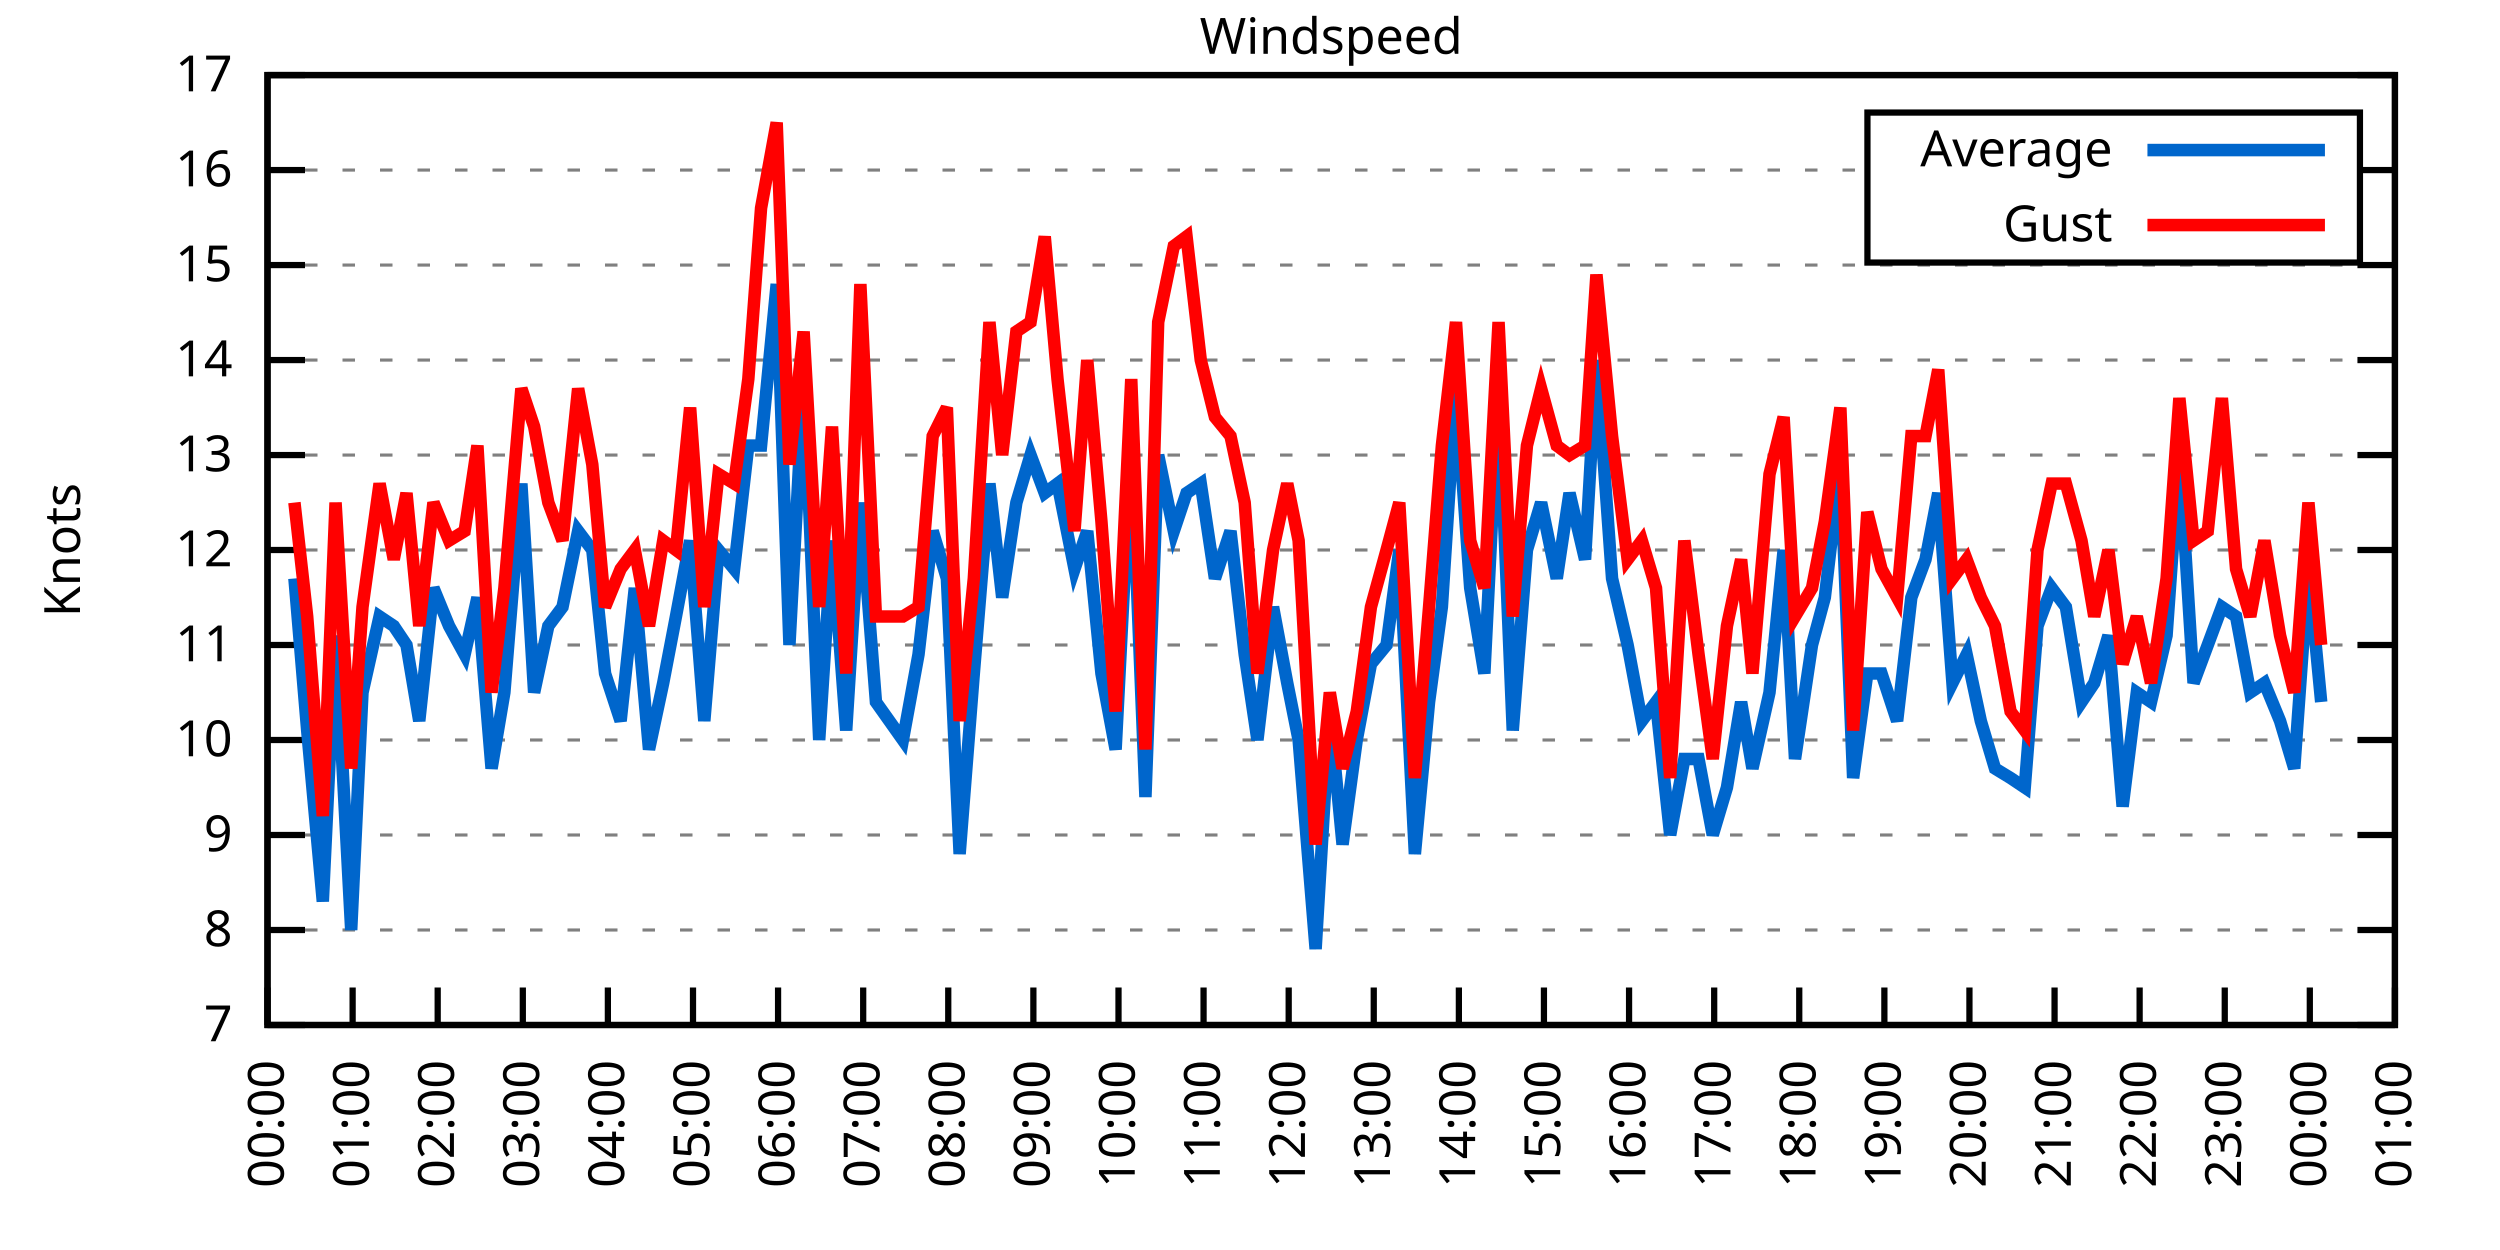
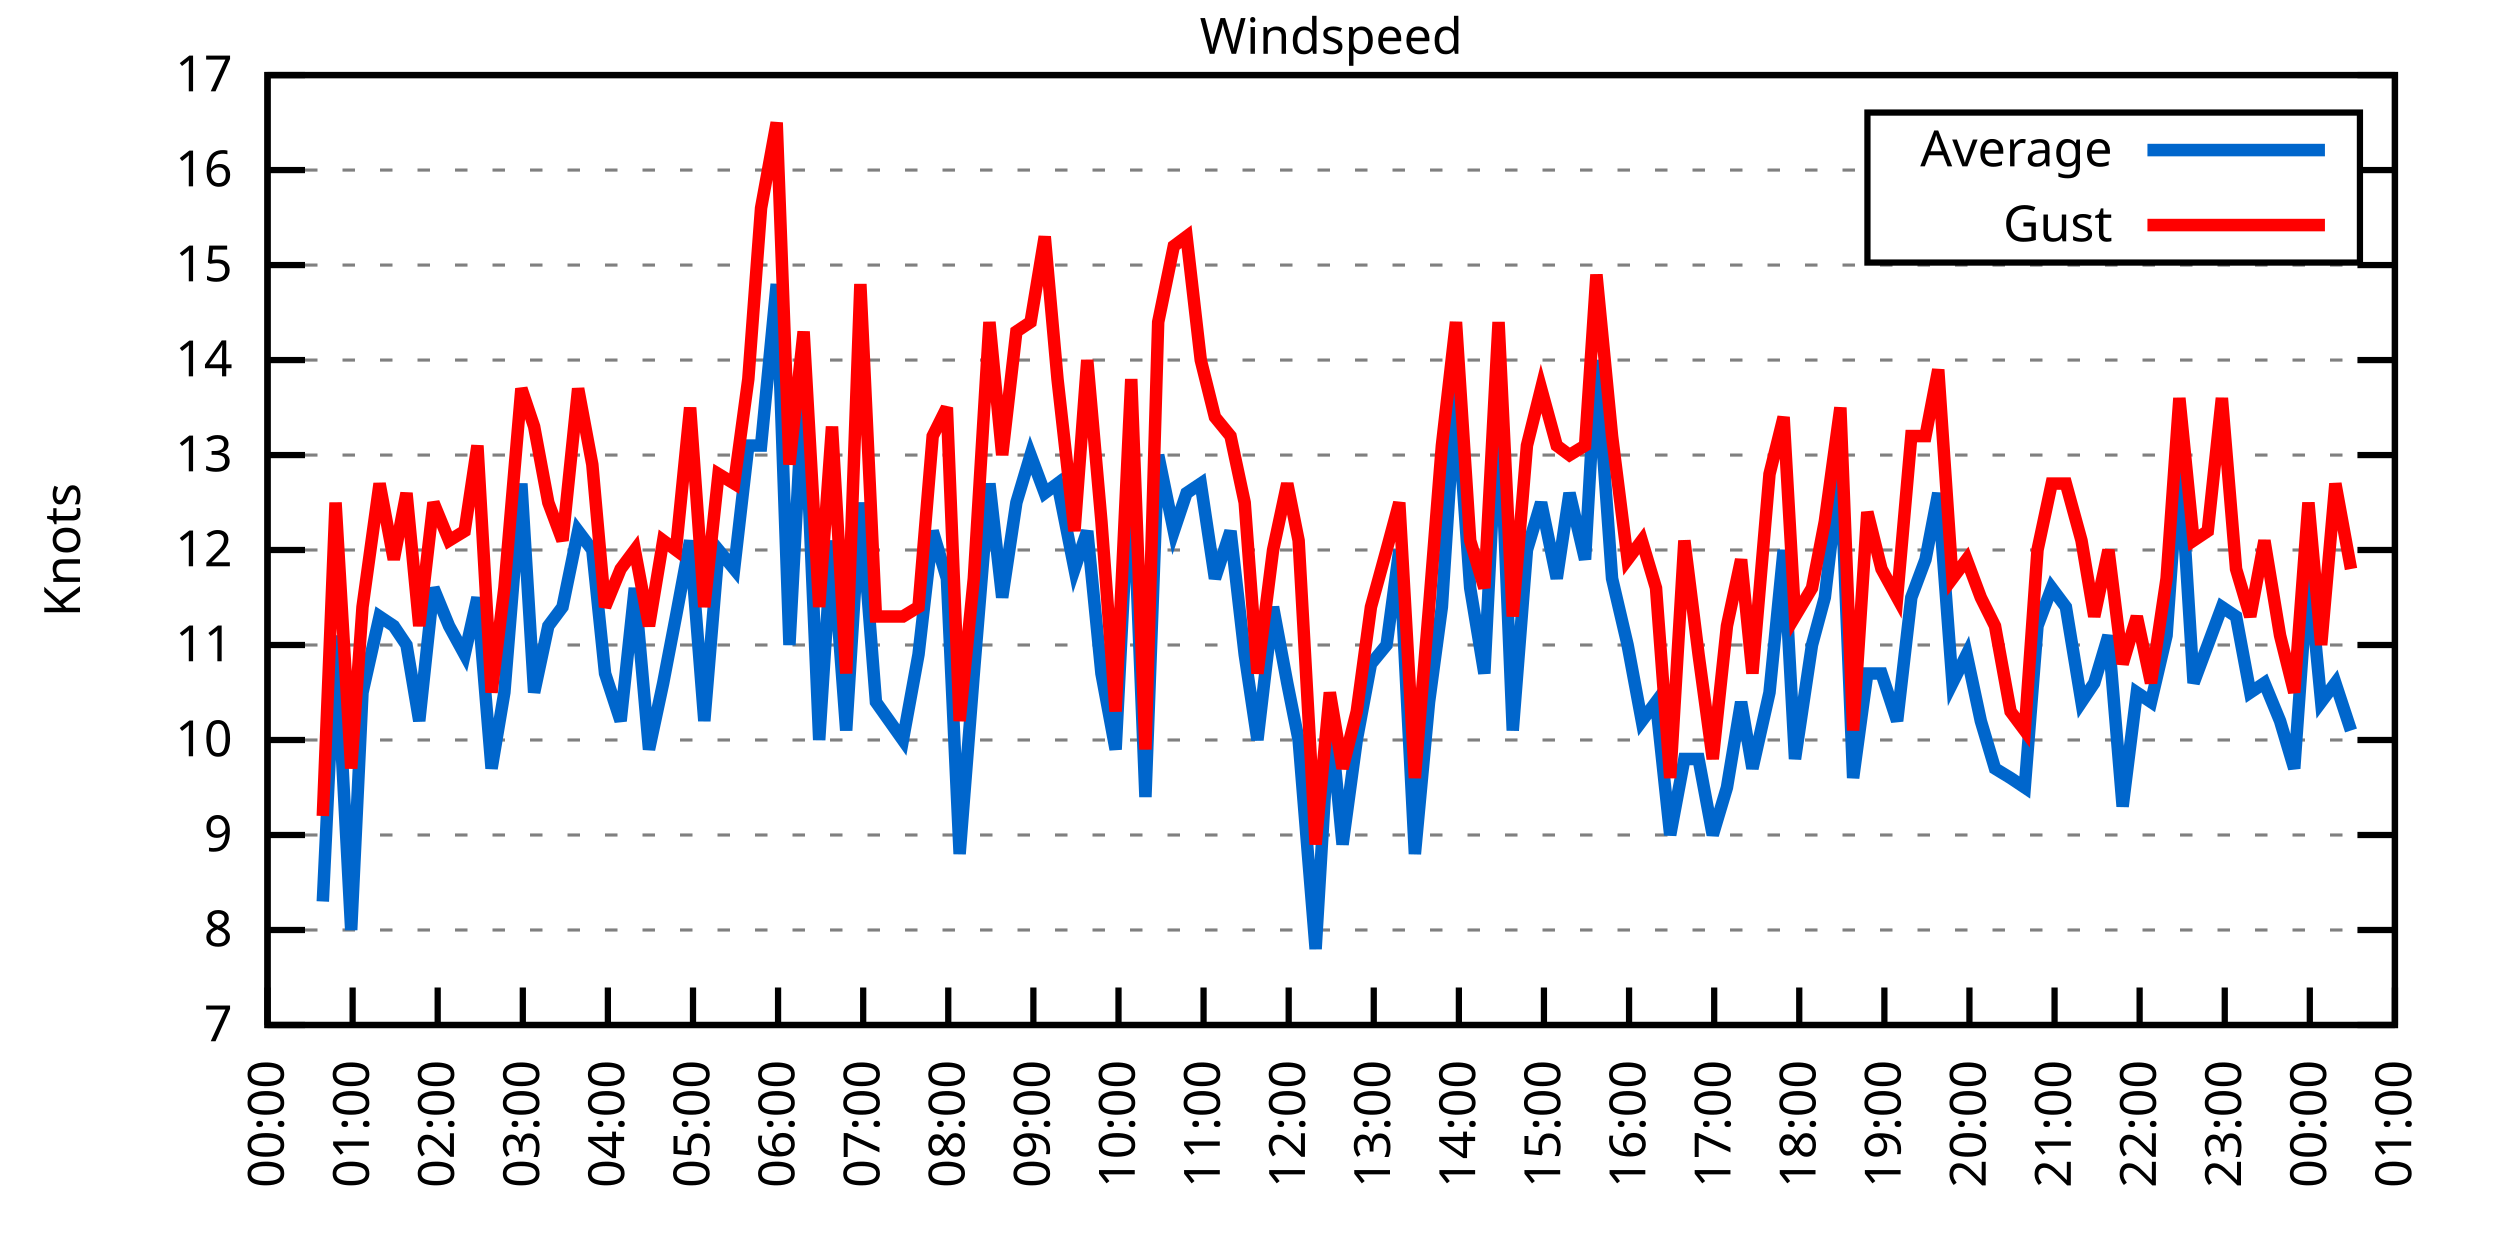
<svg xmlns="http://www.w3.org/2000/svg" xmlns:xlink="http://www.w3.org/1999/xlink" width="400" height="200" viewBox="0 0 400 200">
  <g id="gnuplot_canvas">
    <rect x="0" y="0" width="400" height="200" fill="none" />
    <defs>
      <circle id="gpDot" r="0.5" stroke-width="0.5" stroke="currentColor" />
      <path id="gpPt0" stroke-width="0.333" stroke="currentColor" d="M-1,0 h2 M0,-1 v2" />
      <path id="gpPt1" stroke-width="0.333" stroke="currentColor" d="M-1,-1 L1,1 M1,-1 L-1,1" />
      <path id="gpPt2" stroke-width="0.333" stroke="currentColor" d="M-1,0 L1,0 M0,-1 L0,1 M-1,-1 L1,1 M-1,1 L1,-1" />
      <rect id="gpPt3" stroke-width="0.333" stroke="currentColor" x="-1" y="-1" width="2" height="2" />
      <rect id="gpPt4" stroke-width="0.333" stroke="currentColor" fill="currentColor" x="-1" y="-1" width="2" height="2" />
      <circle id="gpPt5" stroke-width="0.333" stroke="currentColor" cx="0" cy="0" r="1" />
      <use xlink:href="#gpPt5" id="gpPt6" fill="currentColor" stroke="none" />
      <path id="gpPt7" stroke-width="0.333" stroke="currentColor" d="M0,-1.33 L-1.33,0.67 L1.33,0.67 z" />
      <use xlink:href="#gpPt7" id="gpPt8" fill="currentColor" stroke="none" />
      <use xlink:href="#gpPt7" id="gpPt9" stroke="currentColor" transform="rotate(180)" />
      <use xlink:href="#gpPt9" id="gpPt10" fill="currentColor" stroke="none" />
      <use xlink:href="#gpPt3" id="gpPt11" stroke="currentColor" transform="rotate(45)" />
      <use xlink:href="#gpPt11" id="gpPt12" fill="currentColor" stroke="none" />
      <path id="gpPt13" stroke-width="0.333" stroke="currentColor" d="M0,1.330 L1.265,0.411 L0.782,-1.067 L-0.782,-1.076 L-1.265,0.411 z" />
      <use xlink:href="#gpPt13" id="gpPt14" fill="currentColor" stroke="none" />
      <filter id="textbox" filterUnits="objectBoundingBox" x="0" y="0" height="1" width="1">
        <feFlood flood-color="white" flood-opacity="1" result="bgnd" />
        <feComposite in="SourceGraphic" in2="bgnd" operator="atop" />
      </filter>
      <filter id="greybox" filterUnits="objectBoundingBox" x="0" y="0" height="1" width="1">
        <feFlood flood-color="lightgrey" flood-opacity="1" result="grey" />
        <feComposite in="SourceGraphic" in2="grey" operator="atop" />
      </filter>
    </defs>
    <g fill="none" color="white" stroke="currentColor" stroke-width="1.00" stroke-linecap="butt" stroke-linejoin="miter">
</g>
    <g fill="none" color="black" stroke="currentColor" stroke-width="1.00" stroke-linecap="butt" stroke-linejoin="miter">
      <g stroke="none" shape-rendering="crispEdges">
        <polygon fill="rgb(255, 255, 255)" points="42.80,164.00 383.18,164.00 383.18,12.02 42.80,12.02 " />
      </g>
    </g>
    <g fill="none" color="black" stroke="currentColor" stroke-width="1.00" stroke-linecap="butt" stroke-linejoin="miter">
</g>
    <g fill="none" color="black" stroke="black" stroke-width="0.50" stroke-linecap="butt" stroke-linejoin="miter">
</g>
    <g fill="none" color="gray" stroke="currentColor" stroke-width="0.50" stroke-linecap="butt" stroke-linejoin="miter">
      <path stroke="gray" stroke-dasharray="2,4" class="gridline" d="M42.80,164.00 L383.19,164.00  " />
    </g>
    <g fill="none" color="gray" stroke="gray" stroke-width="1.00" stroke-linecap="butt" stroke-linejoin="miter">
</g>
    <g fill="none" color="black" stroke="currentColor" stroke-width="1.00" stroke-linecap="butt" stroke-linejoin="miter">
      <path stroke="black" d="M42.80,164.00 L48.80,164.00 M383.19,164.00 L377.19,164.00  " />
      <g transform="translate(37.20,166.60)" stroke="none" fill="black" font-family="Sans" font-size="8.00" text-anchor="end">
        <text>
          <tspan font-family="Sans"> 7</tspan>
        </text>
      </g>
    </g>
    <g fill="none" color="black" stroke="currentColor" stroke-width="1.00" stroke-linecap="butt" stroke-linejoin="miter">
</g>
    <g fill="none" color="black" stroke="black" stroke-width="0.50" stroke-linecap="butt" stroke-linejoin="miter">
</g>
    <g fill="none" color="gray" stroke="currentColor" stroke-width="0.50" stroke-linecap="butt" stroke-linejoin="miter">
      <path stroke="gray" stroke-dasharray="2,4" class="gridline" d="M42.80,148.80 L383.19,148.80  " />
    </g>
    <g fill="none" color="gray" stroke="gray" stroke-width="1.00" stroke-linecap="butt" stroke-linejoin="miter">
</g>
    <g fill="none" color="black" stroke="currentColor" stroke-width="1.00" stroke-linecap="butt" stroke-linejoin="miter">
      <path stroke="black" d="M42.80,148.80 L48.80,148.80 M383.19,148.80 L377.19,148.80  " />
      <g transform="translate(37.20,151.40)" stroke="none" fill="black" font-family="Sans" font-size="8.00" text-anchor="end">
        <text>
          <tspan font-family="Sans"> 8</tspan>
        </text>
      </g>
    </g>
    <g fill="none" color="black" stroke="currentColor" stroke-width="1.00" stroke-linecap="butt" stroke-linejoin="miter">
</g>
    <g fill="none" color="black" stroke="black" stroke-width="0.50" stroke-linecap="butt" stroke-linejoin="miter">
</g>
    <g fill="none" color="gray" stroke="currentColor" stroke-width="0.50" stroke-linecap="butt" stroke-linejoin="miter">
      <path stroke="gray" stroke-dasharray="2,4" class="gridline" d="M42.80,133.60 L383.19,133.60  " />
    </g>
    <g fill="none" color="gray" stroke="gray" stroke-width="1.00" stroke-linecap="butt" stroke-linejoin="miter">
</g>
    <g fill="none" color="black" stroke="currentColor" stroke-width="1.00" stroke-linecap="butt" stroke-linejoin="miter">
      <path stroke="black" d="M42.80,133.60 L48.80,133.60 M383.19,133.60 L377.19,133.60  " />
      <g transform="translate(37.20,136.20)" stroke="none" fill="black" font-family="Sans" font-size="8.00" text-anchor="end">
        <text>
          <tspan font-family="Sans"> 9</tspan>
        </text>
      </g>
    </g>
    <g fill="none" color="black" stroke="currentColor" stroke-width="1.00" stroke-linecap="butt" stroke-linejoin="miter">
</g>
    <g fill="none" color="black" stroke="black" stroke-width="0.50" stroke-linecap="butt" stroke-linejoin="miter">
</g>
    <g fill="none" color="gray" stroke="currentColor" stroke-width="0.50" stroke-linecap="butt" stroke-linejoin="miter">
      <path stroke="gray" stroke-dasharray="2,4" class="gridline" d="M42.80,118.40 L383.19,118.40  " />
    </g>
    <g fill="none" color="gray" stroke="gray" stroke-width="1.00" stroke-linecap="butt" stroke-linejoin="miter">
</g>
    <g fill="none" color="black" stroke="currentColor" stroke-width="1.00" stroke-linecap="butt" stroke-linejoin="miter">
      <path stroke="black" d="M42.80,118.40 L48.80,118.40 M383.19,118.40 L377.19,118.40  " />
      <g transform="translate(37.20,121.00)" stroke="none" fill="black" font-family="Sans" font-size="8.00" text-anchor="end">
        <text>
          <tspan font-family="Sans"> 10</tspan>
        </text>
      </g>
    </g>
    <g fill="none" color="black" stroke="currentColor" stroke-width="1.00" stroke-linecap="butt" stroke-linejoin="miter">
</g>
    <g fill="none" color="black" stroke="black" stroke-width="0.50" stroke-linecap="butt" stroke-linejoin="miter">
</g>
    <g fill="none" color="gray" stroke="currentColor" stroke-width="0.50" stroke-linecap="butt" stroke-linejoin="miter">
      <path stroke="gray" stroke-dasharray="2,4" class="gridline" d="M42.80,103.20 L383.19,103.20  " />
    </g>
    <g fill="none" color="gray" stroke="gray" stroke-width="1.00" stroke-linecap="butt" stroke-linejoin="miter">
</g>
    <g fill="none" color="black" stroke="currentColor" stroke-width="1.00" stroke-linecap="butt" stroke-linejoin="miter">
      <path stroke="black" d="M42.80,103.20 L48.80,103.20 M383.19,103.20 L377.19,103.20  " />
      <g transform="translate(37.20,105.80)" stroke="none" fill="black" font-family="Sans" font-size="8.00" text-anchor="end">
        <text>
          <tspan font-family="Sans"> 11</tspan>
        </text>
      </g>
    </g>
    <g fill="none" color="black" stroke="currentColor" stroke-width="1.00" stroke-linecap="butt" stroke-linejoin="miter">
</g>
    <g fill="none" color="black" stroke="black" stroke-width="0.50" stroke-linecap="butt" stroke-linejoin="miter">
</g>
    <g fill="none" color="gray" stroke="currentColor" stroke-width="0.50" stroke-linecap="butt" stroke-linejoin="miter">
      <path stroke="gray" stroke-dasharray="2,4" class="gridline" d="M42.80,88.00 L383.19,88.00  " />
    </g>
    <g fill="none" color="gray" stroke="gray" stroke-width="1.00" stroke-linecap="butt" stroke-linejoin="miter">
</g>
    <g fill="none" color="black" stroke="currentColor" stroke-width="1.00" stroke-linecap="butt" stroke-linejoin="miter">
      <path stroke="black" d="M42.80,88.00 L48.80,88.00 M383.19,88.00 L377.19,88.00  " />
      <g transform="translate(37.20,90.60)" stroke="none" fill="black" font-family="Sans" font-size="8.00" text-anchor="end">
        <text>
          <tspan font-family="Sans"> 12</tspan>
        </text>
      </g>
    </g>
    <g fill="none" color="black" stroke="currentColor" stroke-width="1.00" stroke-linecap="butt" stroke-linejoin="miter">
</g>
    <g fill="none" color="black" stroke="black" stroke-width="0.50" stroke-linecap="butt" stroke-linejoin="miter">
</g>
    <g fill="none" color="gray" stroke="currentColor" stroke-width="0.50" stroke-linecap="butt" stroke-linejoin="miter">
      <path stroke="gray" stroke-dasharray="2,4" class="gridline" d="M42.80,72.81 L383.19,72.81  " />
    </g>
    <g fill="none" color="gray" stroke="gray" stroke-width="1.00" stroke-linecap="butt" stroke-linejoin="miter">
</g>
    <g fill="none" color="black" stroke="currentColor" stroke-width="1.00" stroke-linecap="butt" stroke-linejoin="miter">
      <path stroke="black" d="M42.80,72.81 L48.80,72.81 M383.19,72.81 L377.19,72.81  " />
      <g transform="translate(37.20,75.41)" stroke="none" fill="black" font-family="Sans" font-size="8.00" text-anchor="end">
        <text>
          <tspan font-family="Sans"> 13</tspan>
        </text>
      </g>
    </g>
    <g fill="none" color="black" stroke="currentColor" stroke-width="1.00" stroke-linecap="butt" stroke-linejoin="miter">
</g>
    <g fill="none" color="black" stroke="black" stroke-width="0.50" stroke-linecap="butt" stroke-linejoin="miter">
</g>
    <g fill="none" color="gray" stroke="currentColor" stroke-width="0.50" stroke-linecap="butt" stroke-linejoin="miter">
      <path stroke="gray" stroke-dasharray="2,4" class="gridline" d="M42.80,57.61 L383.19,57.61  " />
    </g>
    <g fill="none" color="gray" stroke="gray" stroke-width="1.00" stroke-linecap="butt" stroke-linejoin="miter">
</g>
    <g fill="none" color="black" stroke="currentColor" stroke-width="1.00" stroke-linecap="butt" stroke-linejoin="miter">
      <path stroke="black" d="M42.80,57.61 L48.80,57.61 M383.19,57.61 L377.19,57.61  " />
      <g transform="translate(37.20,60.21)" stroke="none" fill="black" font-family="Sans" font-size="8.00" text-anchor="end">
        <text>
          <tspan font-family="Sans"> 14</tspan>
        </text>
      </g>
    </g>
    <g fill="none" color="black" stroke="currentColor" stroke-width="1.00" stroke-linecap="butt" stroke-linejoin="miter">
</g>
    <g fill="none" color="black" stroke="black" stroke-width="0.50" stroke-linecap="butt" stroke-linejoin="miter">
</g>
    <g fill="none" color="gray" stroke="currentColor" stroke-width="0.50" stroke-linecap="butt" stroke-linejoin="miter">
      <path stroke="gray" stroke-dasharray="2,4" class="gridline" d="M42.80,42.41 L383.19,42.41  " />
    </g>
    <g fill="none" color="gray" stroke="gray" stroke-width="1.00" stroke-linecap="butt" stroke-linejoin="miter">
</g>
    <g fill="none" color="black" stroke="currentColor" stroke-width="1.00" stroke-linecap="butt" stroke-linejoin="miter">
      <path stroke="black" d="M42.80,42.41 L48.80,42.41 M383.19,42.41 L377.19,42.41  " />
      <g transform="translate(37.20,45.01)" stroke="none" fill="black" font-family="Sans" font-size="8.00" text-anchor="end">
        <text>
          <tspan font-family="Sans"> 15</tspan>
        </text>
      </g>
    </g>
    <g fill="none" color="black" stroke="currentColor" stroke-width="1.00" stroke-linecap="butt" stroke-linejoin="miter">
</g>
    <g fill="none" color="black" stroke="black" stroke-width="0.50" stroke-linecap="butt" stroke-linejoin="miter">
</g>
    <g fill="none" color="gray" stroke="currentColor" stroke-width="0.50" stroke-linecap="butt" stroke-linejoin="miter">
      <path stroke="gray" stroke-dasharray="2,4" class="gridline" d="M42.80,27.21 L298.79,27.21 M377.59,27.21 L383.19,27.21  " />
    </g>
    <g fill="none" color="gray" stroke="gray" stroke-width="1.00" stroke-linecap="butt" stroke-linejoin="miter">
</g>
    <g fill="none" color="black" stroke="currentColor" stroke-width="1.00" stroke-linecap="butt" stroke-linejoin="miter">
      <path stroke="black" d="M42.80,27.21 L48.80,27.21 M383.19,27.21 L377.19,27.21  " />
      <g transform="translate(37.20,29.81)" stroke="none" fill="black" font-family="Sans" font-size="8.00" text-anchor="end">
        <text>
          <tspan font-family="Sans"> 16</tspan>
        </text>
      </g>
    </g>
    <g fill="none" color="black" stroke="currentColor" stroke-width="1.00" stroke-linecap="butt" stroke-linejoin="miter">
</g>
    <g fill="none" color="black" stroke="black" stroke-width="0.50" stroke-linecap="butt" stroke-linejoin="miter">
</g>
    <g fill="none" color="gray" stroke="currentColor" stroke-width="0.50" stroke-linecap="butt" stroke-linejoin="miter">
      <path stroke="gray" stroke-dasharray="2,4" class="gridline" d="M42.80,12.01 L383.19,12.01  " />
    </g>
    <g fill="none" color="gray" stroke="gray" stroke-width="1.00" stroke-linecap="butt" stroke-linejoin="miter">
</g>
    <g fill="none" color="black" stroke="currentColor" stroke-width="1.00" stroke-linecap="butt" stroke-linejoin="miter">
      <path stroke="black" d="M42.80,12.01 L48.80,12.01 M383.19,12.01 L377.19,12.01  " />
      <g transform="translate(37.20,14.61)" stroke="none" fill="black" font-family="Sans" font-size="8.00" text-anchor="end">
        <text>
          <tspan font-family="Sans"> 17</tspan>
        </text>
      </g>
    </g>
    <g fill="none" color="black" stroke="currentColor" stroke-width="1.00" stroke-linecap="butt" stroke-linejoin="miter">
      <path stroke="black" d="M42.80,164.00 L42.80,158.00  " />
      <g transform="translate(45.40,169.60) rotate(270.00)" stroke="none" fill="black" font-family="Sans" font-size="8.00" text-anchor="end">
        <text>
          <tspan font-family="Sans">00:00</tspan>
        </text>
      </g>
    </g>
    <g fill="none" color="black" stroke="currentColor" stroke-width="1.00" stroke-linecap="butt" stroke-linejoin="miter">
      <path stroke="black" d="M56.42,164.00 L56.42,158.00  " />
      <g transform="translate(59.02,169.60) rotate(270.00)" stroke="none" fill="black" font-family="Sans" font-size="8.00" text-anchor="end">
        <text>
          <tspan font-family="Sans">01:00</tspan>
        </text>
      </g>
    </g>
    <g fill="none" color="black" stroke="currentColor" stroke-width="1.00" stroke-linecap="butt" stroke-linejoin="miter">
      <path stroke="black" d="M70.03,164.00 L70.03,158.00  " />
      <g transform="translate(72.63,169.60) rotate(270.00)" stroke="none" fill="black" font-family="Sans" font-size="8.00" text-anchor="end">
        <text>
          <tspan font-family="Sans">02:00</tspan>
        </text>
      </g>
    </g>
    <g fill="none" color="black" stroke="currentColor" stroke-width="1.00" stroke-linecap="butt" stroke-linejoin="miter">
      <path stroke="black" d="M83.65,164.00 L83.65,158.00  " />
      <g transform="translate(86.25,169.60) rotate(270.00)" stroke="none" fill="black" font-family="Sans" font-size="8.00" text-anchor="end">
        <text>
          <tspan font-family="Sans">03:00</tspan>
        </text>
      </g>
    </g>
    <g fill="none" color="black" stroke="currentColor" stroke-width="1.00" stroke-linecap="butt" stroke-linejoin="miter">
      <path stroke="black" d="M97.26,164.00 L97.26,158.00  " />
      <g transform="translate(99.86,169.60) rotate(270.00)" stroke="none" fill="black" font-family="Sans" font-size="8.00" text-anchor="end">
        <text>
          <tspan font-family="Sans">04:00</tspan>
        </text>
      </g>
    </g>
    <g fill="none" color="black" stroke="currentColor" stroke-width="1.00" stroke-linecap="butt" stroke-linejoin="miter">
      <path stroke="black" d="M110.88,164.00 L110.88,158.00  " />
      <g transform="translate(113.48,169.60) rotate(270.00)" stroke="none" fill="black" font-family="Sans" font-size="8.00" text-anchor="end">
        <text>
          <tspan font-family="Sans">05:00</tspan>
        </text>
      </g>
    </g>
    <g fill="none" color="black" stroke="currentColor" stroke-width="1.00" stroke-linecap="butt" stroke-linejoin="miter">
      <path stroke="black" d="M124.49,164.00 L124.49,158.00  " />
      <g transform="translate(127.09,169.60) rotate(270.00)" stroke="none" fill="black" font-family="Sans" font-size="8.00" text-anchor="end">
        <text>
          <tspan font-family="Sans">06:00</tspan>
        </text>
      </g>
    </g>
    <g fill="none" color="black" stroke="currentColor" stroke-width="1.00" stroke-linecap="butt" stroke-linejoin="miter">
      <path stroke="black" d="M138.11,164.00 L138.11,158.00  " />
      <g transform="translate(140.71,169.60) rotate(270.00)" stroke="none" fill="black" font-family="Sans" font-size="8.00" text-anchor="end">
        <text>
          <tspan font-family="Sans">07:00</tspan>
        </text>
      </g>
    </g>
    <g fill="none" color="black" stroke="currentColor" stroke-width="1.00" stroke-linecap="butt" stroke-linejoin="miter">
      <path stroke="black" d="M151.72,164.00 L151.72,158.00  " />
      <g transform="translate(154.32,169.60) rotate(270.00)" stroke="none" fill="black" font-family="Sans" font-size="8.00" text-anchor="end">
        <text>
          <tspan font-family="Sans">08:00</tspan>
        </text>
      </g>
    </g>
    <g fill="none" color="black" stroke="currentColor" stroke-width="1.00" stroke-linecap="butt" stroke-linejoin="miter">
      <path stroke="black" d="M165.34,164.00 L165.34,158.00  " />
      <g transform="translate(167.94,169.60) rotate(270.00)" stroke="none" fill="black" font-family="Sans" font-size="8.00" text-anchor="end">
        <text>
          <tspan font-family="Sans">09:00</tspan>
        </text>
      </g>
    </g>
    <g fill="none" color="black" stroke="currentColor" stroke-width="1.00" stroke-linecap="butt" stroke-linejoin="miter">
      <path stroke="black" d="M178.96,164.00 L178.96,158.00  " />
      <g transform="translate(181.56,169.60) rotate(270.00)" stroke="none" fill="black" font-family="Sans" font-size="8.00" text-anchor="end">
        <text>
          <tspan font-family="Sans">10:00</tspan>
        </text>
      </g>
    </g>
    <g fill="none" color="black" stroke="currentColor" stroke-width="1.00" stroke-linecap="butt" stroke-linejoin="miter">
      <path stroke="black" d="M192.57,164.00 L192.57,158.00  " />
      <g transform="translate(195.17,169.60) rotate(270.00)" stroke="none" fill="black" font-family="Sans" font-size="8.00" text-anchor="end">
        <text>
          <tspan font-family="Sans">11:00</tspan>
        </text>
      </g>
    </g>
    <g fill="none" color="black" stroke="currentColor" stroke-width="1.00" stroke-linecap="butt" stroke-linejoin="miter">
      <path stroke="black" d="M206.19,164.00 L206.19,158.00  " />
      <g transform="translate(208.79,169.60) rotate(270.00)" stroke="none" fill="black" font-family="Sans" font-size="8.00" text-anchor="end">
        <text>
          <tspan font-family="Sans">12:00</tspan>
        </text>
      </g>
    </g>
    <g fill="none" color="black" stroke="currentColor" stroke-width="1.00" stroke-linecap="butt" stroke-linejoin="miter">
      <path stroke="black" d="M219.80,164.00 L219.80,158.00  " />
      <g transform="translate(222.40,169.60) rotate(270.00)" stroke="none" fill="black" font-family="Sans" font-size="8.00" text-anchor="end">
        <text>
          <tspan font-family="Sans">13:00</tspan>
        </text>
      </g>
    </g>
    <g fill="none" color="black" stroke="currentColor" stroke-width="1.00" stroke-linecap="butt" stroke-linejoin="miter">
      <path stroke="black" d="M233.42,164.00 L233.42,158.00  " />
      <g transform="translate(236.02,169.60) rotate(270.00)" stroke="none" fill="black" font-family="Sans" font-size="8.00" text-anchor="end">
        <text>
          <tspan font-family="Sans">14:00</tspan>
        </text>
      </g>
    </g>
    <g fill="none" color="black" stroke="currentColor" stroke-width="1.00" stroke-linecap="butt" stroke-linejoin="miter">
      <path stroke="black" d="M247.03,164.00 L247.03,158.00  " />
      <g transform="translate(249.63,169.60) rotate(270.00)" stroke="none" fill="black" font-family="Sans" font-size="8.00" text-anchor="end">
        <text>
          <tspan font-family="Sans">15:00</tspan>
        </text>
      </g>
    </g>
    <g fill="none" color="black" stroke="currentColor" stroke-width="1.00" stroke-linecap="butt" stroke-linejoin="miter">
      <path stroke="black" d="M260.65,164.00 L260.65,158.00  " />
      <g transform="translate(263.25,169.60) rotate(270.00)" stroke="none" fill="black" font-family="Sans" font-size="8.00" text-anchor="end">
        <text>
          <tspan font-family="Sans">16:00</tspan>
        </text>
      </g>
    </g>
    <g fill="none" color="black" stroke="currentColor" stroke-width="1.00" stroke-linecap="butt" stroke-linejoin="miter">
      <path stroke="black" d="M274.27,164.00 L274.27,158.00  " />
      <g transform="translate(276.87,169.60) rotate(270.00)" stroke="none" fill="black" font-family="Sans" font-size="8.00" text-anchor="end">
        <text>
          <tspan font-family="Sans">17:00</tspan>
        </text>
      </g>
    </g>
    <g fill="none" color="black" stroke="currentColor" stroke-width="1.00" stroke-linecap="butt" stroke-linejoin="miter">
      <path stroke="black" d="M287.88,164.00 L287.88,158.00  " />
      <g transform="translate(290.48,169.60) rotate(270.00)" stroke="none" fill="black" font-family="Sans" font-size="8.00" text-anchor="end">
        <text>
          <tspan font-family="Sans">18:00</tspan>
        </text>
      </g>
    </g>
    <g fill="none" color="black" stroke="currentColor" stroke-width="1.00" stroke-linecap="butt" stroke-linejoin="miter">
      <path stroke="black" d="M301.50,164.00 L301.50,158.00  " />
      <g transform="translate(304.10,169.60) rotate(270.00)" stroke="none" fill="black" font-family="Sans" font-size="8.00" text-anchor="end">
        <text>
          <tspan font-family="Sans">19:00</tspan>
        </text>
      </g>
    </g>
    <g fill="none" color="black" stroke="currentColor" stroke-width="1.00" stroke-linecap="butt" stroke-linejoin="miter">
      <path stroke="black" d="M315.11,164.00 L315.11,158.00  " />
      <g transform="translate(317.71,169.60) rotate(270.00)" stroke="none" fill="black" font-family="Sans" font-size="8.00" text-anchor="end">
        <text>
          <tspan font-family="Sans">20:00</tspan>
        </text>
      </g>
    </g>
    <g fill="none" color="black" stroke="currentColor" stroke-width="1.00" stroke-linecap="butt" stroke-linejoin="miter">
      <path stroke="black" d="M328.73,164.00 L328.73,158.00  " />
      <g transform="translate(331.33,169.60) rotate(270.00)" stroke="none" fill="black" font-family="Sans" font-size="8.00" text-anchor="end">
        <text>
          <tspan font-family="Sans">21:00</tspan>
        </text>
      </g>
    </g>
    <g fill="none" color="black" stroke="currentColor" stroke-width="1.00" stroke-linecap="butt" stroke-linejoin="miter">
      <path stroke="black" d="M342.34,164.00 L342.34,158.00  " />
      <g transform="translate(344.94,169.60) rotate(270.00)" stroke="none" fill="black" font-family="Sans" font-size="8.00" text-anchor="end">
        <text>
          <tspan font-family="Sans">22:00</tspan>
        </text>
      </g>
    </g>
    <g fill="none" color="black" stroke="currentColor" stroke-width="1.00" stroke-linecap="butt" stroke-linejoin="miter">
      <path stroke="black" d="M355.96,164.00 L355.96,158.00  " />
      <g transform="translate(358.56,169.60) rotate(270.00)" stroke="none" fill="black" font-family="Sans" font-size="8.00" text-anchor="end">
        <text>
          <tspan font-family="Sans">23:00</tspan>
        </text>
      </g>
    </g>
    <g fill="none" color="black" stroke="currentColor" stroke-width="1.00" stroke-linecap="butt" stroke-linejoin="miter">
      <path stroke="black" d="M369.57,164.00 L369.57,158.00  " />
      <g transform="translate(372.17,169.60) rotate(270.00)" stroke="none" fill="black" font-family="Sans" font-size="8.00" text-anchor="end">
        <text>
          <tspan font-family="Sans">00:00</tspan>
        </text>
      </g>
    </g>
    <g fill="none" color="black" stroke="currentColor" stroke-width="1.00" stroke-linecap="butt" stroke-linejoin="miter">
      <path stroke="black" d="M383.19,164.00 L383.19,158.00  " />
      <g transform="translate(385.79,169.60) rotate(270.00)" stroke="none" fill="black" font-family="Sans" font-size="8.00" text-anchor="end">
        <text>
          <tspan font-family="Sans">01:00</tspan>
        </text>
      </g>
    </g>
    <g fill="none" color="black" stroke="currentColor" stroke-width="1.00" stroke-linecap="butt" stroke-linejoin="miter">
</g>
    <g fill="none" color="black" stroke="currentColor" stroke-width="1.00" stroke-linecap="butt" stroke-linejoin="miter">
      <path stroke="black" d="M42.80,12.01 L42.80,164.00 L383.19,164.00 L383.19,12.01 L42.80,12.01 Z  " />
    </g>
    <g fill="none" color="black" stroke="currentColor" stroke-width="1.00" stroke-linecap="butt" stroke-linejoin="miter">
</g>
    <g fill="none" color="black" stroke="currentColor" stroke-width="1.00" stroke-linecap="butt" stroke-linejoin="miter">
      <path stroke="black" d="M298.79,42.01 L298.79,18.01 L377.59,18.01 L377.59,42.01 L298.79,42.01 Z  " />
    </g>
    <g id="Windspeed_plot_1">
      <g fill="none" color="white" stroke="black" stroke-width="2.00" stroke-linecap="butt" stroke-linejoin="miter">
</g>
      <g fill="none" color="black" stroke="currentColor" stroke-width="2.00" stroke-linecap="butt" stroke-linejoin="miter">
        <g transform="translate(337.99,26.61)" stroke="none" fill="black" font-family="Sans" font-size="8.00" text-anchor="end">
          <text>
            <tspan font-family="Sans">Average</tspan>
          </text>
        </g>
      </g>
      <g fill="none" color="black" stroke="currentColor" stroke-width="2.00" stroke-linecap="butt" stroke-linejoin="miter">
-         <path stroke="rgb(  0, 102, 204)" d="M343.59,24.01 L371.99,24.01 M47.11,92.56 L49.15,116.88 L51.65,144.24 L53.69,101.68 L56.19,148.80 L58.00,110.80   L60.73,98.64 L63.00,100.16 L65.04,103.20 L67.08,115.36 L69.35,94.08 L71.85,100.16 L74.34,104.72 L76.39,95.60   L78.65,122.96 L80.70,110.80 L83.42,77.37 L85.46,110.80 L87.73,100.16 L90.00,97.12 L92.50,84.97 L94.77,88.00   L96.81,107.76 L99.30,115.36 L101.57,94.08 L103.84,119.92 L106.11,109.28 L108.15,98.64 L110.42,86.49 L112.69,115.36   L114.96,88.00 L117.46,91.04 L119.73,71.29 L121.77,71.29 L124.27,45.45 L126.31,103.20 L128.58,60.65 L131.07,118.40   L133.12,86.49 L135.39,116.88 L137.66,80.41 L140.15,112.32 L144.46,118.40 L146.96,104.72 L149.23,84.97 L151.50,92.56   L153.54,136.64 L155.81,107.76 L158.31,77.37 L160.35,95.60 L162.62,80.41 L164.89,72.81 L167.16,78.89 L169.20,77.37   L171.92,91.04 L173.96,84.97 L176.23,107.76 L178.50,119.92 L181.00,71.29 L183.27,127.52 L185.31,72.81 L187.81,84.97   L189.85,78.89 L192.12,77.37 L194.39,92.56 L196.88,84.97 L199.15,104.72 L201.19,118.40 L203.69,97.12 L205.96,109.28   L207.78,118.40 L210.50,151.84 L212.77,113.84 L214.81,135.12 L217.08,118.40 L219.35,106.24 L221.85,103.20 L223.89,88.00   L226.38,136.64 L228.65,112.32 L230.70,97.12 L232.96,62.17 L235.23,94.08 L237.50,107.76 L239.77,62.17 L242.04,116.88   L244.31,88.00 L246.58,80.41 L249.08,92.56 L251.12,78.89 L253.61,89.52 L255.43,57.61 L257.93,92.56 L260.42,103.20   L262.69,115.36 L264.96,112.32 L267.23,133.60 L269.50,121.44 L271.77,121.44 L274.04,133.60 L276.31,126.00 L278.58,112.32   L280.39,122.96 L283.12,110.80 L285.38,88.00 L287.20,121.44 L289.92,103.20 L291.97,95.60 L294.46,74.33 L296.50,124.48   L298.77,107.76 L301.04,107.76 L303.54,115.36 L305.81,95.60 L308.08,89.52 L310.12,78.89 L312.39,109.28 L314.66,104.72   L316.93,115.36 L319.20,122.96 L321.69,124.48 L323.96,126.00 L326.00,100.16 L328.27,94.08 L330.54,97.12 L333.04,112.32   L335.08,109.28 L337.35,101.68 L339.62,129.04 L341.89,110.80 L344.16,112.32 L346.65,101.68 L348.70,72.81 L350.97,109.28   L353.24,103.20 L355.50,97.12 L357.77,98.64 L360.04,110.80 L362.31,109.28 L364.81,115.36 L367.08,122.96 L369.35,91.04   L371.39,112.32  " />
+         <path stroke="rgb(  0, 102, 204)" d="M343.59,24.01 L371.99,24.01 M51.65,144.24 L53.69,101.68 L56.19,148.80 L58.00,110.80 L60.73,98.64 L63.00,100.16   L65.04,103.20 L67.08,115.36 L69.35,94.08 L71.85,100.16 L74.34,104.72 L76.39,95.60 L78.65,122.96 L80.70,110.80   L83.42,77.37 L85.46,110.80 L87.73,100.16 L90.00,97.12 L92.50,84.97 L94.77,88.00 L96.81,107.76 L99.30,115.36   L101.57,94.08 L103.84,119.92 L106.11,109.28 L108.15,98.64 L110.42,86.49 L112.69,115.36 L114.96,88.00 L117.46,91.04   L119.73,71.29 L121.77,71.29 L124.27,45.45 L126.31,103.20 L128.58,60.65 L131.07,118.40 L133.12,86.49 L135.39,116.88   L137.66,80.41 L140.15,112.32 L144.46,118.40 L146.96,104.72 L149.23,84.97 L151.50,92.56 L153.54,136.64 L155.81,107.76   L158.31,77.37 L160.35,95.60 L162.62,80.41 L164.89,72.81 L167.16,78.89 L169.20,77.37 L171.92,91.04 L173.96,84.97   L176.23,107.76 L178.50,119.92 L181.00,71.29 L183.27,127.52 L185.31,72.81 L187.81,84.97 L189.85,78.89 L192.12,77.37   L194.39,92.56 L196.88,84.97 L199.15,104.72 L201.19,118.40 L203.69,97.12 L205.96,109.28 L207.78,118.40 L210.50,151.84   L212.77,113.84 L214.81,135.12 L217.08,118.40 L219.35,106.24 L221.85,103.20 L223.89,88.00 L226.38,136.64 L228.65,112.32   L230.70,97.12 L232.96,62.17 L235.23,94.08 L237.50,107.76 L239.77,62.17 L242.04,116.88 L244.31,88.00 L246.58,80.41   L249.08,92.56 L251.12,78.89 L253.61,89.52 L255.43,57.61 L257.93,92.56 L260.42,103.20 L262.69,115.36 L264.96,112.32   L267.23,133.60 L269.50,121.44 L271.77,121.44 L274.04,133.60 L276.31,126.00 L278.58,112.32 L280.39,122.96 L283.12,110.80   L285.38,88.00 L287.20,121.44 L289.92,103.20 L291.97,95.60 L294.46,74.33 L296.50,124.48 L298.77,107.76 L301.04,107.76   L303.54,115.36 L305.81,95.60 L308.08,89.52 L310.12,78.89 L312.39,109.28 L314.66,104.72 L316.93,115.36 L319.20,122.96   L321.69,124.48 L323.96,126.00 L326.00,100.16 L328.27,94.08 L330.54,97.12 L333.04,112.32 L335.08,109.28 L337.35,101.68   L339.62,129.04 L341.89,110.80 L344.16,112.32 L346.65,101.68 L348.70,72.81 L350.97,109.28 L353.24,103.20 L355.50,97.12   L357.77,98.64 L360.04,110.80 L362.31,109.28 L364.81,115.36 L367.08,122.96 L369.35,91.04 L371.39,112.32 L373.66,109.28   L376.16,116.88  " />
      </g>
    </g>
    <g id="Windspeed_plot_2">
      <g fill="none" color="black" stroke="currentColor" stroke-width="2.00" stroke-linecap="butt" stroke-linejoin="miter">
        <g transform="translate(337.99,38.61)" stroke="none" fill="black" font-family="Sans" font-size="8.00" text-anchor="end">
          <text>
            <tspan font-family="Sans">Gust</tspan>
          </text>
        </g>
      </g>
      <g fill="none" color="black" stroke="currentColor" stroke-width="2.00" stroke-linecap="butt" stroke-linejoin="miter">
-         <path stroke="rgb(255,   0,   0)" d="M343.59,36.01 L371.99,36.01 M47.11,80.41 L49.15,98.64 L51.65,130.56 L53.69,80.41 L56.19,122.96 L58.00,97.12   L60.73,77.37 L63.00,89.52 L65.04,78.89 L67.08,100.16 L69.35,80.41 L71.85,86.49 L74.34,84.97 L76.39,71.29   L78.65,110.80 L80.70,94.08 L83.42,62.17 L85.46,68.25 L87.73,80.41 L90.00,86.49 L92.50,62.17 L94.77,74.33   L96.81,97.12 L99.30,91.04 L101.57,88.00 L103.84,100.16 L106.11,86.49 L108.15,88.00 L110.42,65.21 L112.69,97.12   L114.96,75.85 L117.46,77.37 L119.73,60.65 L121.77,33.29 L124.27,19.61 L126.31,74.33 L128.58,53.05 L131.07,97.12   L133.12,68.25 L135.39,107.76 L137.66,45.45 L140.15,98.64 L144.46,98.64 L146.96,97.12 L149.23,69.77 L151.50,65.21   L153.54,115.36 L155.81,92.56 L158.31,51.53 L160.35,72.81 L162.62,53.05 L164.89,51.53 L167.16,37.85 L169.20,60.65   L171.92,84.97 L173.96,57.61 L176.23,83.45 L178.50,113.84 L181.00,60.65 L183.27,119.92 L185.31,51.53 L187.81,39.37   L189.85,37.85 L192.12,57.61 L194.39,66.73 L196.88,69.77 L199.15,80.41 L201.19,107.76 L203.69,88.00 L205.96,77.37   L207.78,86.49 L210.50,135.12 L212.77,110.80 L214.81,122.96 L217.08,113.84 L219.35,97.12 L221.85,88.00 L223.89,80.41   L226.38,124.48 L228.65,97.12 L230.70,71.29 L232.96,51.53 L235.23,86.49 L237.50,94.08 L239.77,51.53 L242.04,98.64   L244.31,71.29 L246.58,62.17 L249.08,71.29 L251.12,72.81 L253.61,71.29 L255.43,43.93 L257.93,69.77 L260.42,89.52   L262.69,86.49 L264.96,94.08 L267.23,124.48 L269.50,86.49 L271.77,104.72 L274.04,121.44 L276.31,100.16 L278.58,89.52   L280.39,107.76 L283.12,75.85 L285.38,66.73 L287.20,98.64 L289.92,94.08 L291.97,83.45 L294.46,65.21 L296.50,116.88   L298.77,81.93 L301.04,91.04 L303.54,95.60 L305.81,69.77 L308.08,69.77 L310.12,59.13 L312.39,92.56 L314.66,89.52   L316.93,95.60 L319.20,100.16 L321.69,113.84 L323.96,116.88 L326.00,88.00 L328.27,77.37 L330.54,77.37 L333.04,86.49   L335.08,98.64 L337.35,88.00 L339.62,106.24 L341.89,98.64 L344.16,109.28 L346.65,92.56 L348.70,63.69 L350.97,86.49   L353.24,84.97 L355.50,63.69 L357.77,91.04 L360.04,98.64 L362.31,86.49 L364.81,101.68 L367.08,110.80 L369.35,80.41   L371.39,103.20  " />
+         <path stroke="rgb(255,   0,   0)" d="M343.59,36.01 L371.99,36.01 M51.65,130.56 L53.69,80.41 L56.19,122.96 L58.00,97.12 L60.73,77.37 L63.00,89.52   L65.04,78.89 L67.08,100.16 L69.35,80.41 L71.85,86.49 L74.34,84.97 L76.39,71.29 L78.65,110.80 L80.70,94.08   L83.42,62.17 L85.46,68.25 L87.73,80.41 L90.00,86.49 L92.50,62.17 L94.77,74.33 L96.81,97.12 L99.30,91.04   L101.57,88.00 L103.84,100.16 L106.11,86.49 L108.15,88.00 L110.42,65.21 L112.69,97.12 L114.96,75.85 L117.46,77.37   L119.73,60.65 L121.77,33.29 L124.27,19.61 L126.31,74.33 L128.58,53.05 L131.07,97.12 L133.12,68.25 L135.39,107.76   L137.66,45.45 L140.15,98.64 L144.46,98.64 L146.96,97.12 L149.23,69.77 L151.50,65.21 L153.54,115.36 L155.81,92.56   L158.31,51.53 L160.35,72.81 L162.62,53.05 L164.89,51.53 L167.16,37.85 L169.20,60.65 L171.92,84.97 L173.96,57.61   L176.23,83.45 L178.50,113.84 L181.00,60.65 L183.27,119.92 L185.31,51.53 L187.81,39.37 L189.85,37.85 L192.12,57.61   L194.39,66.73 L196.88,69.77 L199.15,80.41 L201.19,107.76 L203.69,88.00 L205.96,77.37 L207.78,86.49 L210.50,135.12   L212.77,110.80 L214.81,122.96 L217.08,113.84 L219.35,97.12 L221.85,88.00 L223.89,80.41 L226.38,124.48 L228.65,97.12   L230.70,71.29 L232.96,51.53 L235.23,86.49 L237.50,94.08 L239.77,51.53 L242.04,98.64 L244.31,71.29 L246.58,62.17   L249.08,71.29 L251.12,72.81 L253.61,71.29 L255.43,43.93 L257.93,69.77 L260.42,89.52 L262.69,86.49 L264.96,94.08   L267.23,124.48 L269.50,86.49 L271.77,104.72 L274.04,121.44 L276.31,100.16 L278.58,89.52 L280.39,107.76 L283.12,75.85   L285.38,66.73 L287.20,98.64 L289.92,94.08 L291.97,83.45 L294.46,65.21 L296.50,116.88 L298.77,81.93 L301.04,91.04   L303.54,95.60 L305.81,69.77 L308.08,69.77 L310.12,59.13 L312.39,92.56 L314.66,89.52 L316.93,95.60 L319.20,100.16   L321.69,113.84 L323.96,116.88 L326.00,88.00 L328.27,77.37 L330.54,77.37 L333.04,86.49 L335.08,98.64 L337.35,88.00   L339.62,106.24 L341.89,98.64 L344.16,109.28 L346.65,92.56 L348.70,63.69 L350.97,86.49 L353.24,84.97 L355.50,63.69   L357.77,91.04 L360.04,98.64 L362.31,86.49 L364.81,101.68 L367.08,110.80 L369.35,80.41 L371.39,103.20 L373.66,77.37   L376.16,91.04  " />
      </g>
    </g>
    <g fill="none" color="black" stroke="currentColor" stroke-width="2.00" stroke-linecap="butt" stroke-linejoin="miter">
</g>
    <g fill="none" color="black" stroke="black" stroke-width="1.00" stroke-linecap="butt" stroke-linejoin="miter">
</g>
    <g fill="none" color="black" stroke="currentColor" stroke-width="1.00" stroke-linecap="butt" stroke-linejoin="miter">
      <path stroke="black" d="M42.80,12.01 L42.80,164.00 L383.19,164.00 L383.19,12.01 L42.80,12.01 Z  " />
      <g transform="translate(12.80,88.01) rotate(270.00)" stroke="none" fill="black" font-family="Sans" font-size="8.00" text-anchor="middle">
        <text>
          <tspan font-family="Sans">Knots</tspan>
        </text>
      </g>
    </g>
    <g fill="none" color="black" stroke="currentColor" stroke-width="1.00" stroke-linecap="butt" stroke-linejoin="miter">
</g>
    <g fill="none" color="black" stroke="currentColor" stroke-width="1.00" stroke-linecap="butt" stroke-linejoin="miter">
      <g transform="translate(212.99,8.61)" stroke="none" fill="black" font-family="Sans" font-size="8.00" text-anchor="middle">
        <text>
          <tspan font-family="Sans">Windspeed</tspan>
        </text>
      </g>
    </g>
    <g fill="none" color="black" stroke="currentColor" stroke-width="1.00" stroke-linecap="butt" stroke-linejoin="miter">
</g>
  </g>
</svg>
